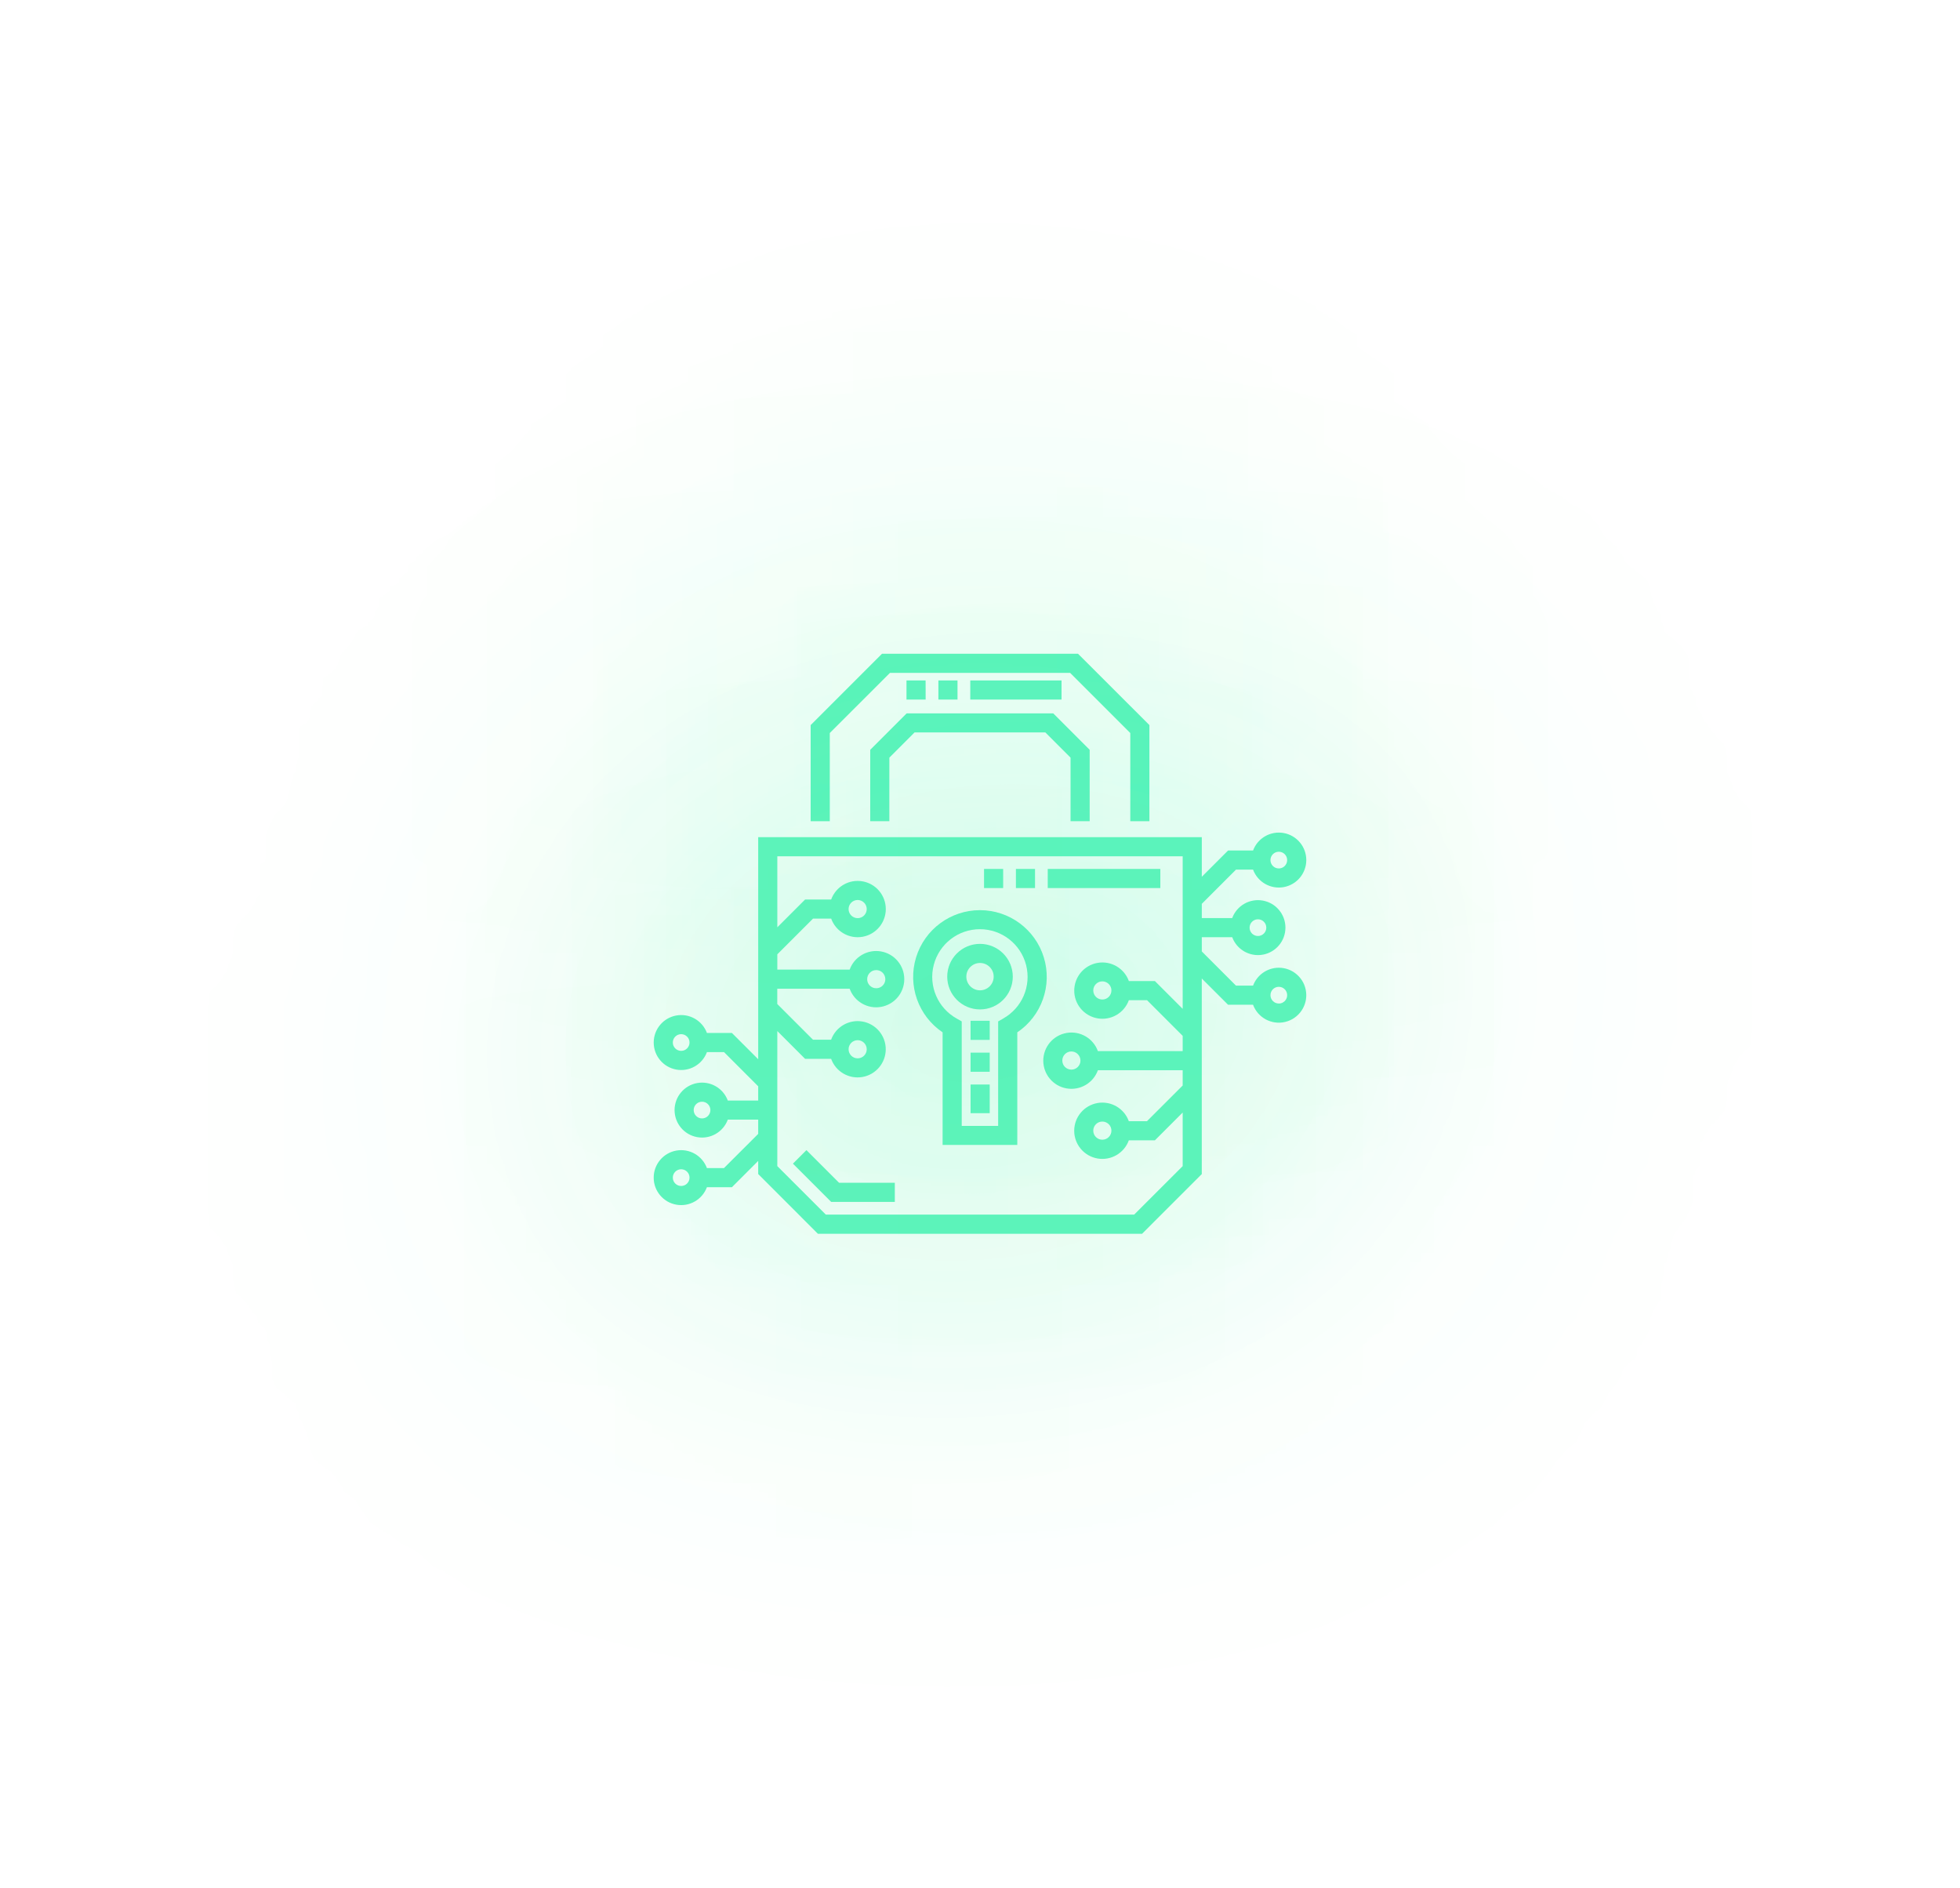
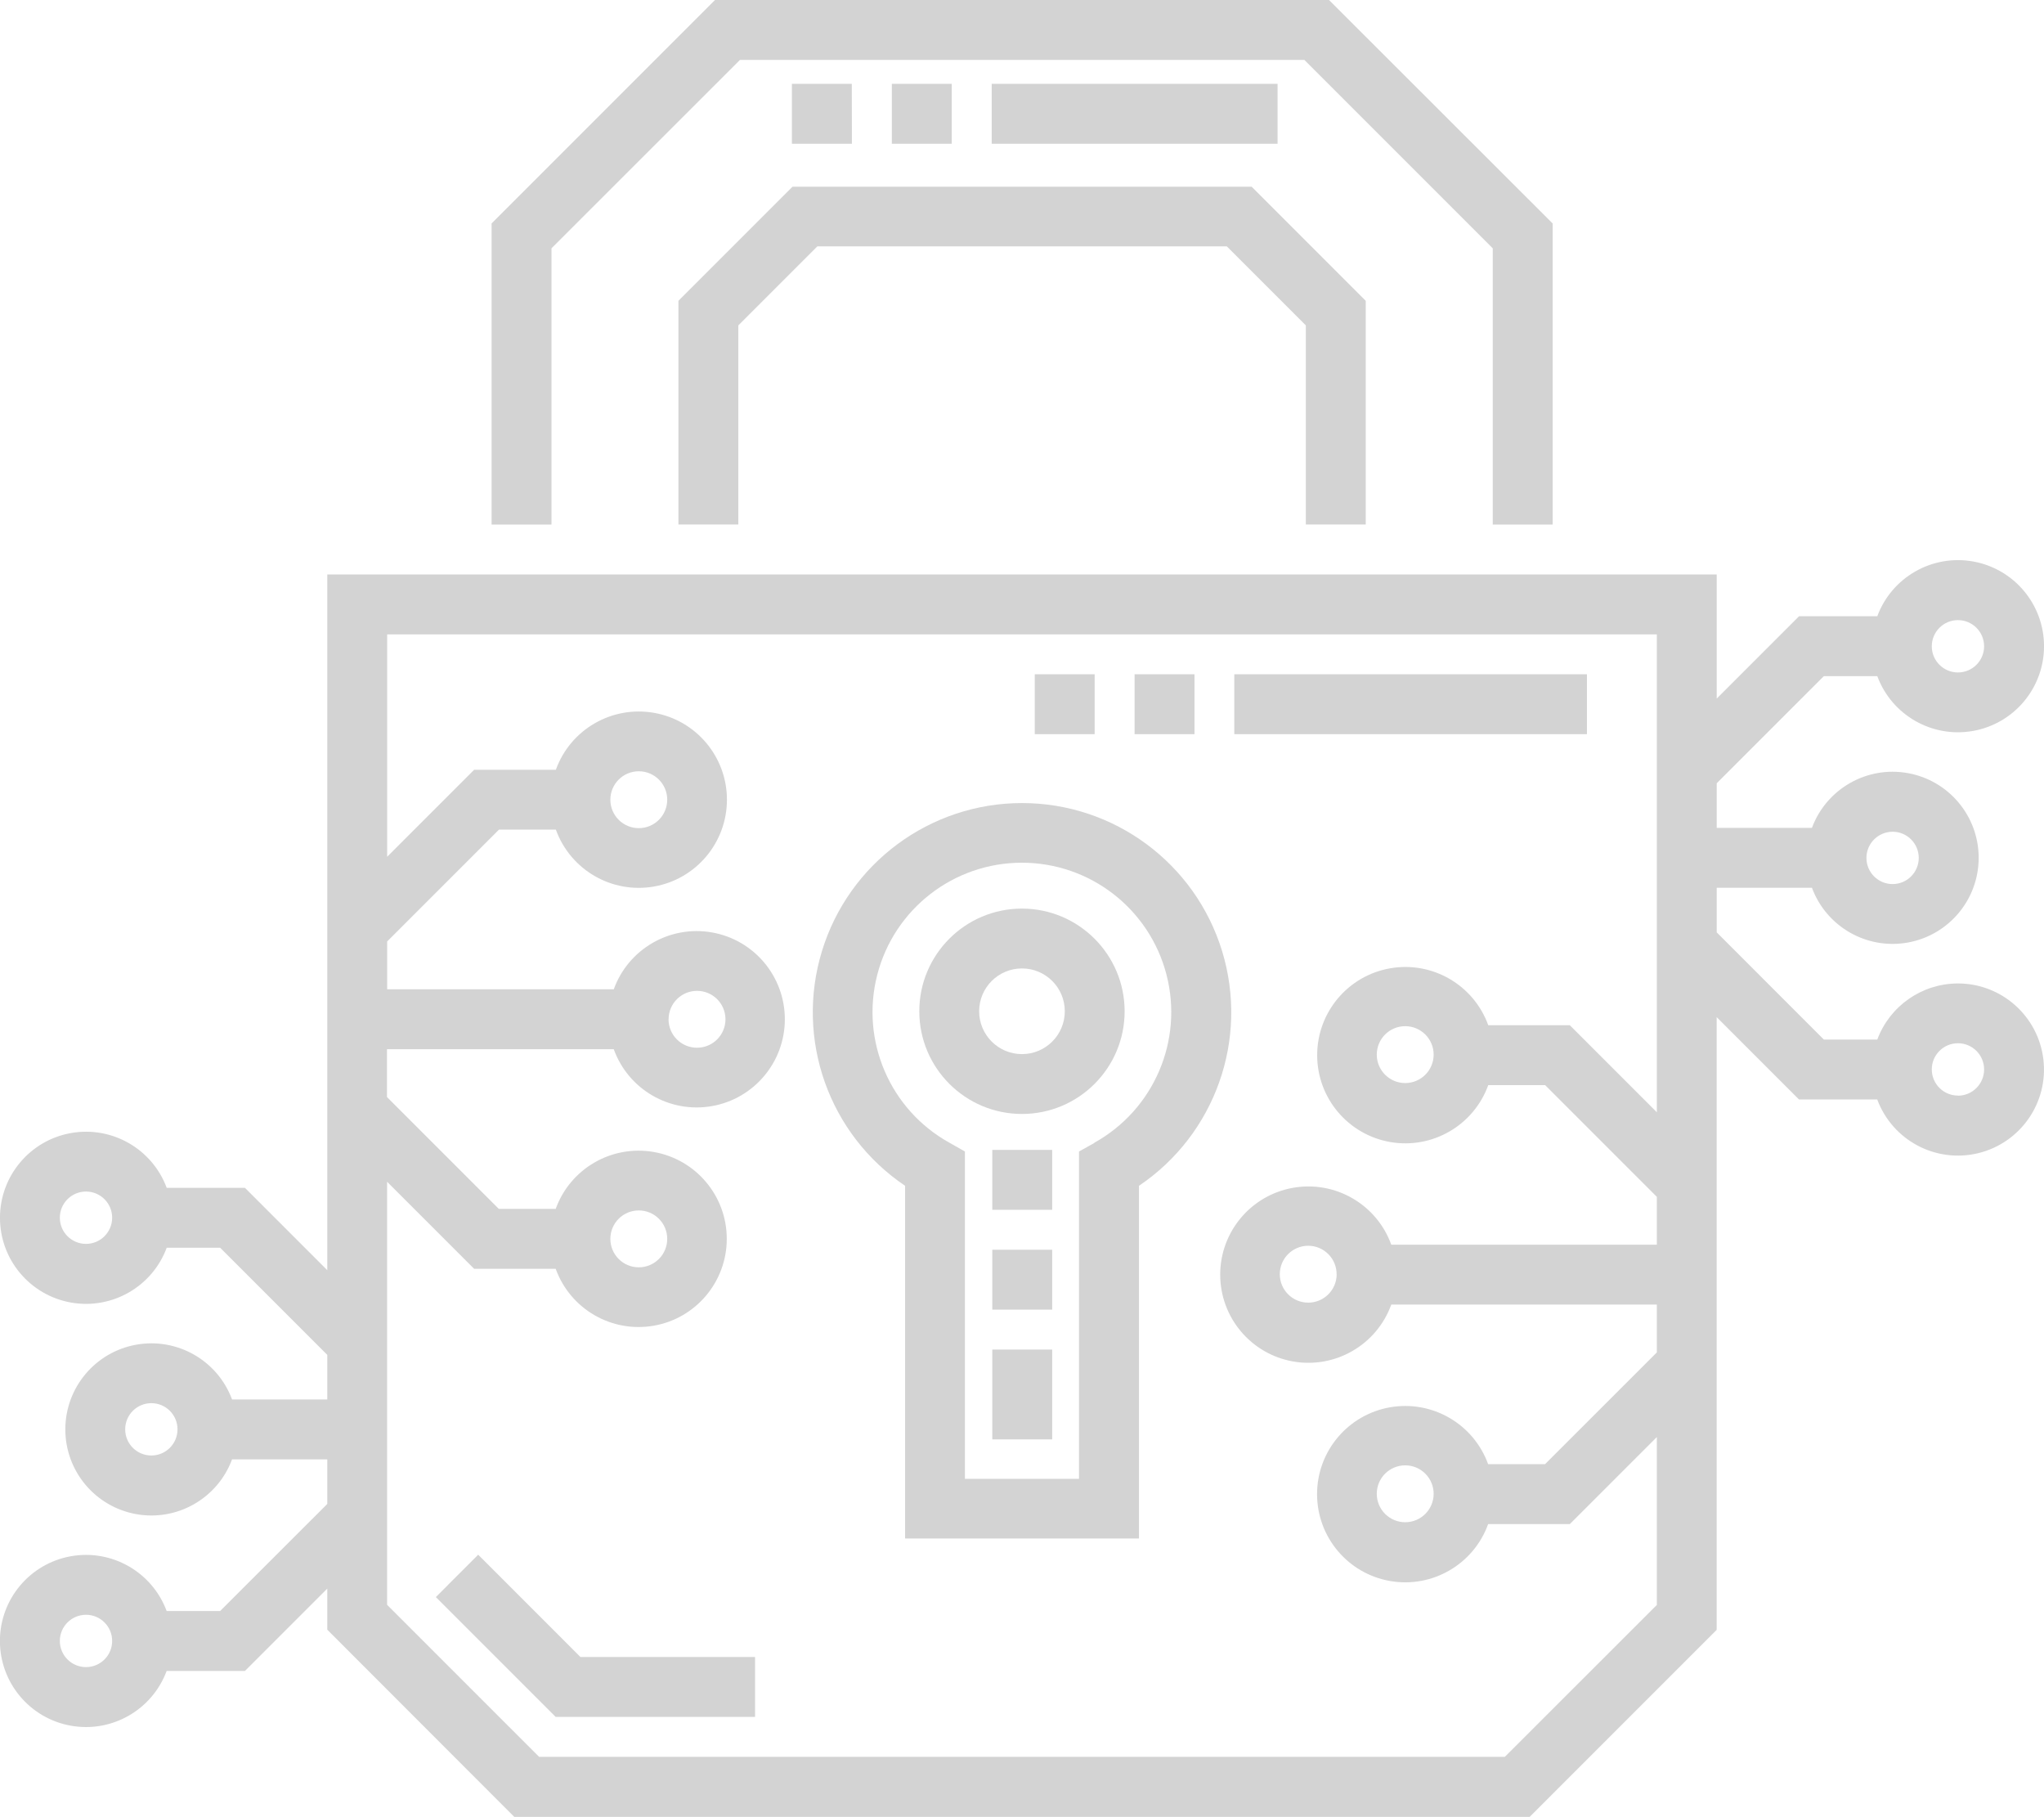
- <svg xmlns="http://www.w3.org/2000/svg" viewBox="0 0 107.937 103.936">
-   <defs>
-     <style>
-       .cls-1 {
-         fill: #5cf3bc;
-       }
- 
-       .cls-2 {
-         filter: url(#Path_16);
-       }
- 
-       .cls-3 {
-         filter: url(#Path_15);
-       }
- 
-       .cls-4 {
-         filter: url(#Path_14);
-       }
- 
-       .cls-5 {
-         filter: url(#Path_13);
-       }
- 
-       .cls-6 {
-         filter: url(#Path_12);
-       }
- 
-       .cls-7 {
-         filter: url(#Path_11);
-       }
- 
-       .cls-8 {
-         filter: url(#Path_10);
-       }
- 
-       .cls-9 {
-         filter: url(#Path_9);
-       }
- 
-       .cls-10 {
-         filter: url(#Path_8);
-       }
-     </style>
-     <filter id="Path_8" x="7.663" y="27.331" width="77.612" height="74.851" filterUnits="userSpaceOnUse">
-       <feOffset input="SourceAlpha" />
-       <feGaussianBlur stdDeviation="12" result="blur" />
-       <feFlood flood-color="#5beeb9" />
-       <feComposite operator="in" in2="blur" />
-       <feComposite in="SourceGraphic" />
-     </filter>
-     <filter id="Path_9" x="8.643" y="0" width="90.652" height="81.221" filterUnits="userSpaceOnUse">
-       <feOffset input="SourceAlpha" />
-       <feGaussianBlur stdDeviation="12" result="blur-2" />
-       <feFlood flood-color="#5beeb9" />
-       <feComposite operator="in" in2="blur-2" />
-       <feComposite in="SourceGraphic" />
-     </filter>
-     <filter id="Path_10" x="11.924" y="3.282" width="84.088" height="77.939" filterUnits="userSpaceOnUse">
-       <feOffset input="SourceAlpha" />
-       <feGaussianBlur stdDeviation="12" result="blur-3" />
-       <feFlood flood-color="#5beeb9" />
-       <feComposite operator="in" in2="blur-3" />
-       <feComposite in="SourceGraphic" />
-     </filter>
-     <filter id="Path_11" x="14.29" y="14.117" width="79.356" height="84.931" filterUnits="userSpaceOnUse">
-       <feOffset input="SourceAlpha" />
-       <feGaussianBlur stdDeviation="12" result="blur-4" />
-       <feFlood flood-color="#5beeb9" />
-       <feComposite operator="in" in2="blur-4" />
-       <feComposite in="SourceGraphic" />
-     </filter>
-     <filter id="Path_12" x="16.163" y="15.972" width="75.611" height="75.611" filterUnits="userSpaceOnUse">
-       <feOffset input="SourceAlpha" />
-       <feGaussianBlur stdDeviation="12" result="blur-5" />
-       <feFlood flood-color="#5beeb9" />
-       <feComposite operator="in" in2="blur-5" />
-       <feComposite in="SourceGraphic" />
-     </filter>
-     <filter id="Path_13" x="0" y="9.848" width="107.937" height="94.088" filterUnits="userSpaceOnUse">
-       <feOffset input="SourceAlpha" />
-       <feGaussianBlur stdDeviation="12" result="blur-6" />
-       <feFlood flood-color="#5beeb9" />
-       <feComposite operator="in" in2="blur-6" />
-       <feComposite in="SourceGraphic" />
-     </filter>
-     <filter id="Path_14" x="18.194" y="11.853" width="81.708" height="73.053" filterUnits="userSpaceOnUse">
-       <feOffset input="SourceAlpha" />
-       <feGaussianBlur stdDeviation="12" result="blur-7" />
-       <feFlood flood-color="#5beeb9" />
-       <feComposite operator="in" in2="blur-7" />
-       <feComposite in="SourceGraphic" />
-     </filter>
-     <filter id="Path_15" x="13.926" y="1.474" width="80.536" height="73.053" filterUnits="userSpaceOnUse">
-       <feOffset input="SourceAlpha" />
-       <feGaussianBlur stdDeviation="12" result="blur-8" />
-       <feFlood flood-color="#5beeb9" />
-       <feComposite operator="in" in2="blur-8" />
-       <feComposite in="SourceGraphic" />
-     </filter>
-     <filter id="Path_16" x="17.442" y="20.214" width="73.053" height="77.089" filterUnits="userSpaceOnUse">
-       <feOffset input="SourceAlpha" />
-       <feGaussianBlur stdDeviation="12" result="blur-9" />
-       <feFlood flood-color="#5beeb9" />
-       <feComposite operator="in" in2="blur-9" />
-       <feComposite in="SourceGraphic" />
-     </filter>
-   </defs>
-   <g id="encrypted" transform="translate(36 36)">
-     <g class="cls-10" transform="matrix(1, 0, 0, 1, -36, -36)">
-       <path id="Path_8-2" data-name="Path 8" class="cls-1" d="M109.92,389.383l-.744.745,2.106,2.106h3.506v-1.053h-3.07Zm0,0" transform="translate(-65.51 -326.05)" />
-     </g>
-     <g class="cls-9" transform="matrix(1, 0, 0, 1, -36, -36)">
-       <path id="Path_9-2" data-name="Path 9" class="cls-1" d="M124.186,4.365,127.5,1.053h9.923l3.312,3.312V9.221h1.053V3.928L137.856,0H127.061l-3.928,3.928V9.221h1.053Zm0,0" transform="translate(-78.49 36)" />
-     </g>
-     <g class="cls-8" transform="matrix(1, 0, 0, 1, -36, -36)">
-       <path id="Path_10-2" data-name="Path 10" class="cls-1" d="M181.978,52.7V48.768l-2.006-2.006H171.9l-2.006,2.006V52.7h1.053V49.2l1.389-1.389h7.2l1.389,1.389v3.5Zm0,0" transform="translate(-121.97 -7.48)" />
-     </g>
-     <g class="cls-7" transform="matrix(1, 0, 0, 1, -36, -36)">
-       <path id="Path_11-2" data-name="Path 11" class="cls-1" d="M207.276,201.129a3.678,3.678,0,0,0-2.056,6.728v6.2h4.112v-6.2a3.678,3.678,0,0,0-2.055-6.728Zm1.273,5.974-.271.151v5.754h-2.006v-5.754L206,207.1a2.626,2.626,0,1,1,2.547,0Zm0,0" transform="translate(-153.31 -151.01)" />
-     </g>
-     <g class="cls-6" transform="matrix(1, 0, 0, 1, -36, -36)">
-       <path id="Path_12-2" data-name="Path 12" class="cls-1" d="M232.079,227.555a1.805,1.805,0,1,0,1.805,1.805A1.807,1.807,0,0,0,232.079,227.555Zm0,2.558a.753.753,0,1,1,.753-.753A.753.753,0,0,1,232.079,230.113Zm0,0" transform="translate(-178.11 -175.58)" />
-     </g>
-     <g class="cls-5" transform="matrix(1, 0, 0, 1, -36, -36)">
-       <path id="Path_13-2" data-name="Path 13" class="cls-1" d="M34.424,147.749a1.515,1.515,0,0,0-1.418.986h-.94l-1.883-1.884v-.784h1.674a1.513,1.513,0,1,0,0-1.053H30.183v-.784l1.883-1.883h.94a1.513,1.513,0,1,0,0-1.053H31.63l-1.447,1.447V140.56H5.754v12.229l-1.447-1.447H2.931a1.513,1.513,0,1,0,0,1.053h.94l1.883,1.883v.784H4.08a1.513,1.513,0,1,0,0,1.053H5.754v.784L3.87,158.781h-.94a1.513,1.513,0,1,0,0,1.053H4.307l1.447-1.447v.722L9.042,162.4H26.894l3.288-3.288V148.341l1.447,1.447h1.376a1.513,1.513,0,1,0,1.418-2.039Zm-1.149-2.667a.46.46,0,1,1-.46.46A.461.461,0,0,1,33.275,145.082Zm1.149-3.72a.46.46,0,1,1-.46.46A.46.46,0,0,1,34.424,141.362ZM1.512,152.327a.46.46,0,1,1,.46-.46A.46.46,0,0,1,1.512,152.327Zm1.149,3.72a.46.46,0,1,1,.46-.46A.46.46,0,0,1,2.662,156.047Zm-1.149,3.72a.46.46,0,1,1,.46-.46A.46.46,0,0,1,1.512,159.767Zm24.946,1.577H9.478l-2.672-2.672v-7.437l1.53,1.53H9.77a1.55,1.55,0,1,0,0-1.053h-1l-1.966-1.966v-.841h3.987a1.55,1.55,0,1,0,0-1.053H6.807v-.841l1.966-1.966h1a1.55,1.55,0,1,0,0-1.053H8.337l-1.53,1.53v-3.909H29.13v8.4l-1.53-1.53H26.166a1.55,1.55,0,1,0,0,1.053h1L29.13,151.5v.841H24.461a1.55,1.55,0,1,0,0,1.053H29.13v.841L27.164,156.2h-1a1.55,1.55,0,1,0,0,1.053H27.6l1.53-1.53v2.951Zm-15.727-9.105a.5.5,0,1,1,.5.5A.5.5,0,0,1,10.731,152.239Zm1.024-3.86a.5.5,0,1,1,.5.5A.5.5,0,0,1,11.754,148.379Zm-1.024-3.86a.5.5,0,1,1,.5.5A.5.5,0,0,1,10.731,144.518ZM25.206,149a.5.5,0,1,1-.5-.5A.5.5,0,0,1,25.206,149Zm-1.705,3.86a.5.5,0,1,1-.5-.5A.5.5,0,0,1,23.5,152.865Zm1.705,3.86a.5.5,0,1,1-.5-.5A.5.5,0,0,1,25.206,156.725Zm9.218-7a.46.46,0,1,1,.46-.46A.461.461,0,0,1,34.424,149.722Zm0,0" transform="translate(36 -94.46)" />
-     </g>
-     <g class="cls-4" transform="matrix(1, 0, 0, 1, -36, -36)">
-       <path id="Path_14-2" data-name="Path 14" class="cls-1" d="M268.919,169.932h-6.2v-1.053h6.2Zm-6.9,0h-1.053v-1.053h1.053Zm-1.755,0h-1.053v-1.053h1.053Zm0,0" transform="translate(-205.02 -121.03)" />
-     </g>
-     <g class="cls-3" transform="matrix(1, 0, 0, 1, -36, -36)">
-       <path id="Path_15-2" data-name="Path 15" class="cls-1" d="M206.939,22.053h-5.026V21h5.026Zm-5.729,0h-1.053V21h1.053Zm-1.755,0H198.4V21h1.053Zm0,0" transform="translate(-148.48 16.47)" />
-     </g>
-     <g class="cls-2" transform="matrix(1, 0, 0, 1, -36, -36)">
-       <path id="Path_16-2" data-name="Path 16" class="cls-1" d="M248.5,293.089v-1.579h1.053v1.579Zm0-2.281v-1.053h1.053v1.053Zm0-1.755V288h1.053v1.053Zm0,0" transform="translate(-195.05 -231.79)" />
-     </g>
+ <svg xmlns="http://www.w3.org/2000/svg" width="35.937" height="31.936" viewBox="0 0 35.937 31.936">
+   <g id="encrypted" transform="translate(0)">
+     <path id="Path_8" data-name="Path 8" d="M109.92,389.383l-.744.745,2.106,2.106h3.506v-1.053h-3.07Zm0,0" transform="translate(-101.513 -362.053)" fill="#d3d3d3" />
+     <path id="Path_9" data-name="Path 9" d="M124.186,4.365,127.5,1.053h9.923l3.312,3.312V9.221h1.053V3.928L137.856,0H127.061l-3.928,3.928V9.221h1.053Zm0,0" transform="translate(-114.49)" fill="#d3d3d3" />
+     <path id="Path_10" data-name="Path 10" d="M181.978,52.7V48.768l-2.006-2.006H171.9l-2.006,2.006V52.7h1.053V49.2l1.389-1.389h7.2l1.389,1.389v3.5Zm0,0" transform="translate(-157.966 -43.48)" fill="#d3d3d3" />
+     <path id="Path_11" data-name="Path 11" d="M207.276,201.129a3.678,3.678,0,0,0-2.056,6.728v6.2h4.112v-6.2a3.678,3.678,0,0,0-2.055-6.728Zm1.273,5.974-.271.151v5.754h-2.006v-5.754L206,207.1a2.626,2.626,0,1,1,2.547,0Zm0,0" transform="translate(-189.307 -187.012)" fill="#d3d3d3" />
+     <path id="Path_12" data-name="Path 12" d="M232.079,227.555a1.805,1.805,0,1,0,1.805,1.805A1.807,1.807,0,0,0,232.079,227.555Zm0,2.558a.753.753,0,1,1,.753-.753A.753.753,0,0,1,232.079,230.113Zm0,0" transform="translate(-214.111 -211.583)" fill="#d3d3d3" />
+     <path id="Path_13" data-name="Path 13" d="M34.424,147.749a1.515,1.515,0,0,0-1.418.986h-.94l-1.883-1.884v-.784h1.674a1.513,1.513,0,1,0,0-1.053H30.183v-.784l1.883-1.883h.94a1.513,1.513,0,1,0,0-1.053H31.63l-1.447,1.447V140.56H5.754v12.229l-1.447-1.447H2.931a1.513,1.513,0,1,0,0,1.053h.94l1.883,1.883v.784H4.08a1.513,1.513,0,1,0,0,1.053H5.754v.784L3.87,158.781h-.94a1.513,1.513,0,1,0,0,1.053H4.307l1.447-1.447v.722L9.042,162.4H26.894l3.288-3.288V148.341l1.447,1.447h1.376a1.513,1.513,0,1,0,1.418-2.039Zm-1.149-2.667a.46.46,0,1,1-.46.46A.461.461,0,0,1,33.275,145.082Zm1.149-3.72a.46.46,0,1,1-.46.46A.46.46,0,0,1,34.424,141.362ZM1.512,152.327a.46.46,0,1,1,.46-.46A.46.46,0,0,1,1.512,152.327Zm1.149,3.72a.46.46,0,1,1,.46-.46A.46.46,0,0,1,2.662,156.047Zm-1.149,3.72a.46.46,0,1,1,.46-.46A.46.46,0,0,1,1.512,159.767Zm24.946,1.577H9.478l-2.672-2.672v-7.437l1.53,1.53H9.77a1.55,1.55,0,1,0,0-1.053h-1l-1.966-1.966v-.841h3.987a1.55,1.55,0,1,0,0-1.053H6.807v-.841l1.966-1.966h1a1.55,1.55,0,1,0,0-1.053H8.337l-1.53,1.53v-3.909H29.13v8.4l-1.53-1.53H26.166a1.55,1.55,0,1,0,0,1.053h1L29.13,151.5v.841H24.461a1.55,1.55,0,1,0,0,1.053H29.13v.841L27.164,156.2h-1a1.55,1.55,0,1,0,0,1.053H27.6l1.53-1.53v2.951Zm-15.727-9.105a.5.5,0,1,1,.5.5A.5.5,0,0,1,10.731,152.239Zm1.024-3.86a.5.5,0,1,1,.5.5A.5.5,0,0,1,11.754,148.379Zm-1.024-3.86a.5.5,0,1,1,.5.5A.5.5,0,0,1,10.731,144.518ZM25.206,149a.5.5,0,1,1-.5-.5A.5.5,0,0,1,25.206,149Zm-1.705,3.86a.5.5,0,1,1-.5-.5A.5.5,0,0,1,23.5,152.865Zm1.705,3.86a.5.5,0,1,1-.5-.5A.5.5,0,0,1,25.206,156.725Zm9.218-7a.46.46,0,1,1,.46-.46A.461.461,0,0,1,34.424,149.722Zm0,0" transform="translate(0 -130.461)" fill="#d3d3d3" />
+     <path id="Path_14" data-name="Path 14" d="M268.919,169.932h-6.2v-1.053h6.2Zm-6.9,0h-1.053v-1.053h1.053Zm-1.755,0h-1.053v-1.053h1.053Zm0,0" transform="translate(-241.018 -157.026)" fill="#d3d3d3" />
+     <path id="Path_15" data-name="Path 15" d="M206.939,22.053h-5.026V21h5.026Zm-5.729,0h-1.053V21h1.053Zm-1.755,0H198.4V21h1.053Zm0,0" transform="translate(-184.477 -19.526)" fill="#d3d3d3" />
+     <path id="Path_16" data-name="Path 16" d="M248.5,293.089v-1.579h1.053v1.579Zm0-2.281v-1.053h1.053v1.053Zm0-1.755V288h1.053v1.053Zm0,0" transform="translate(-231.054 -267.786)" fill="#d3d3d3" />
  </g>
</svg>
